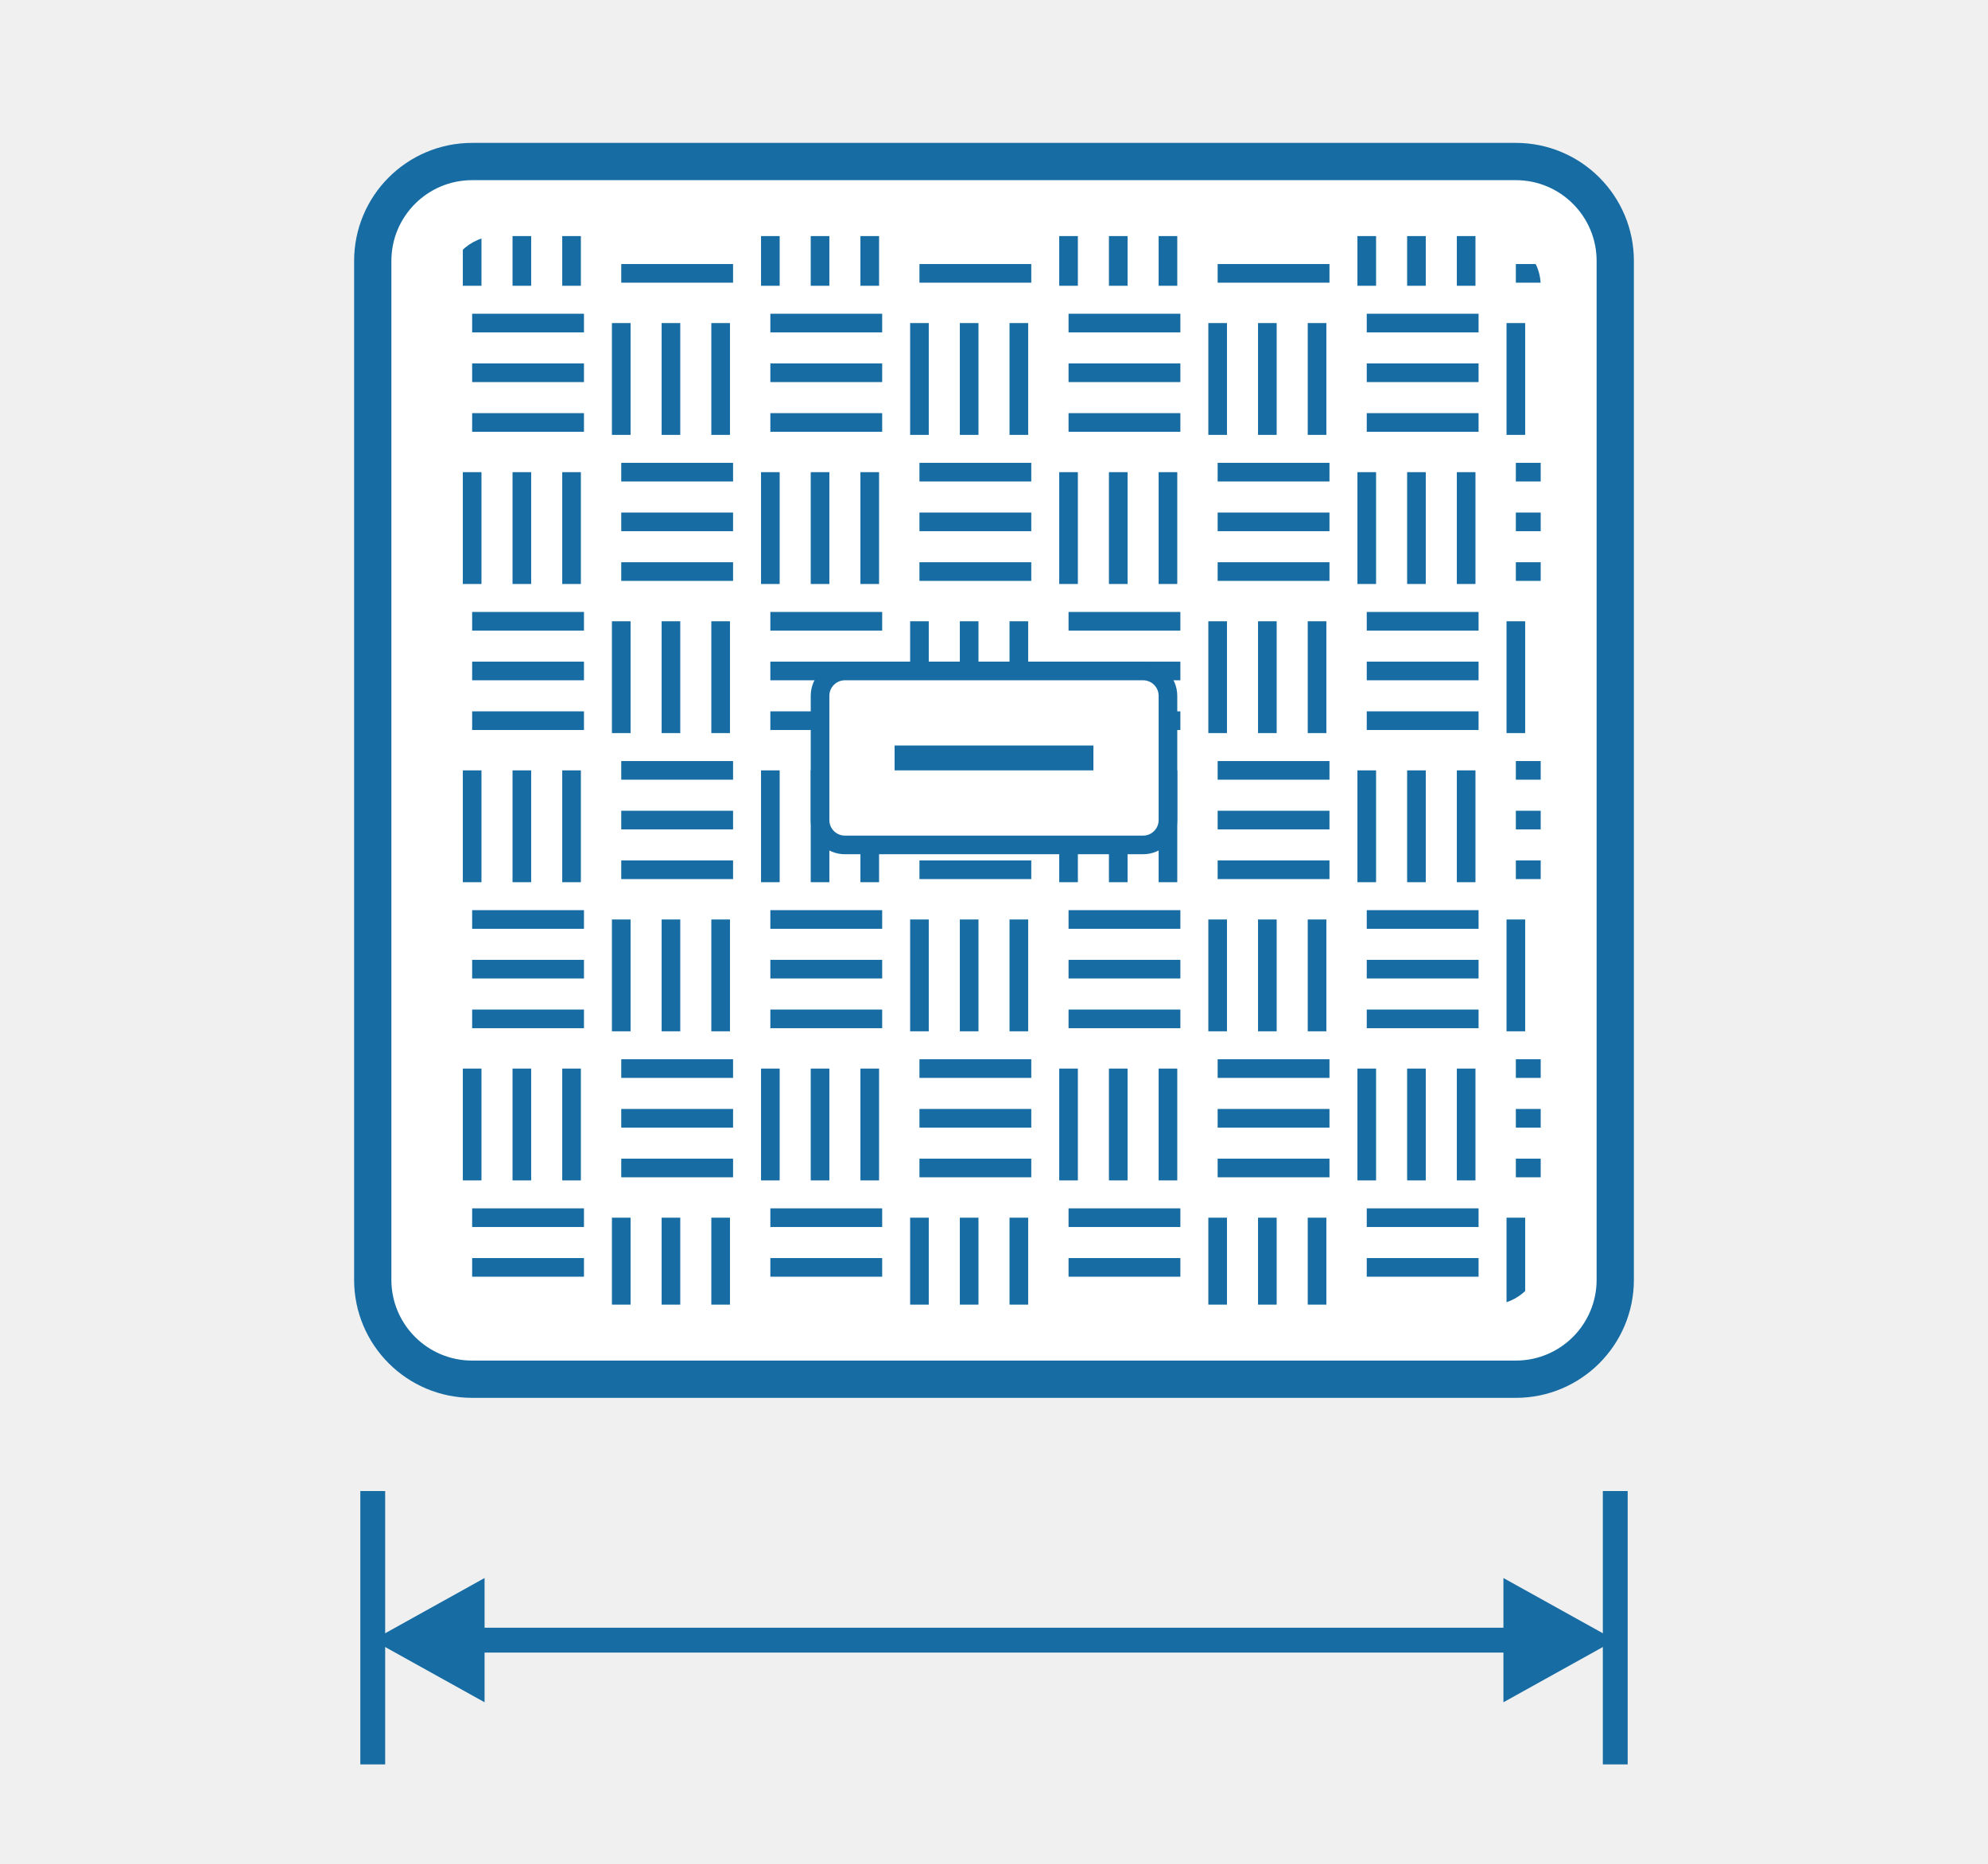
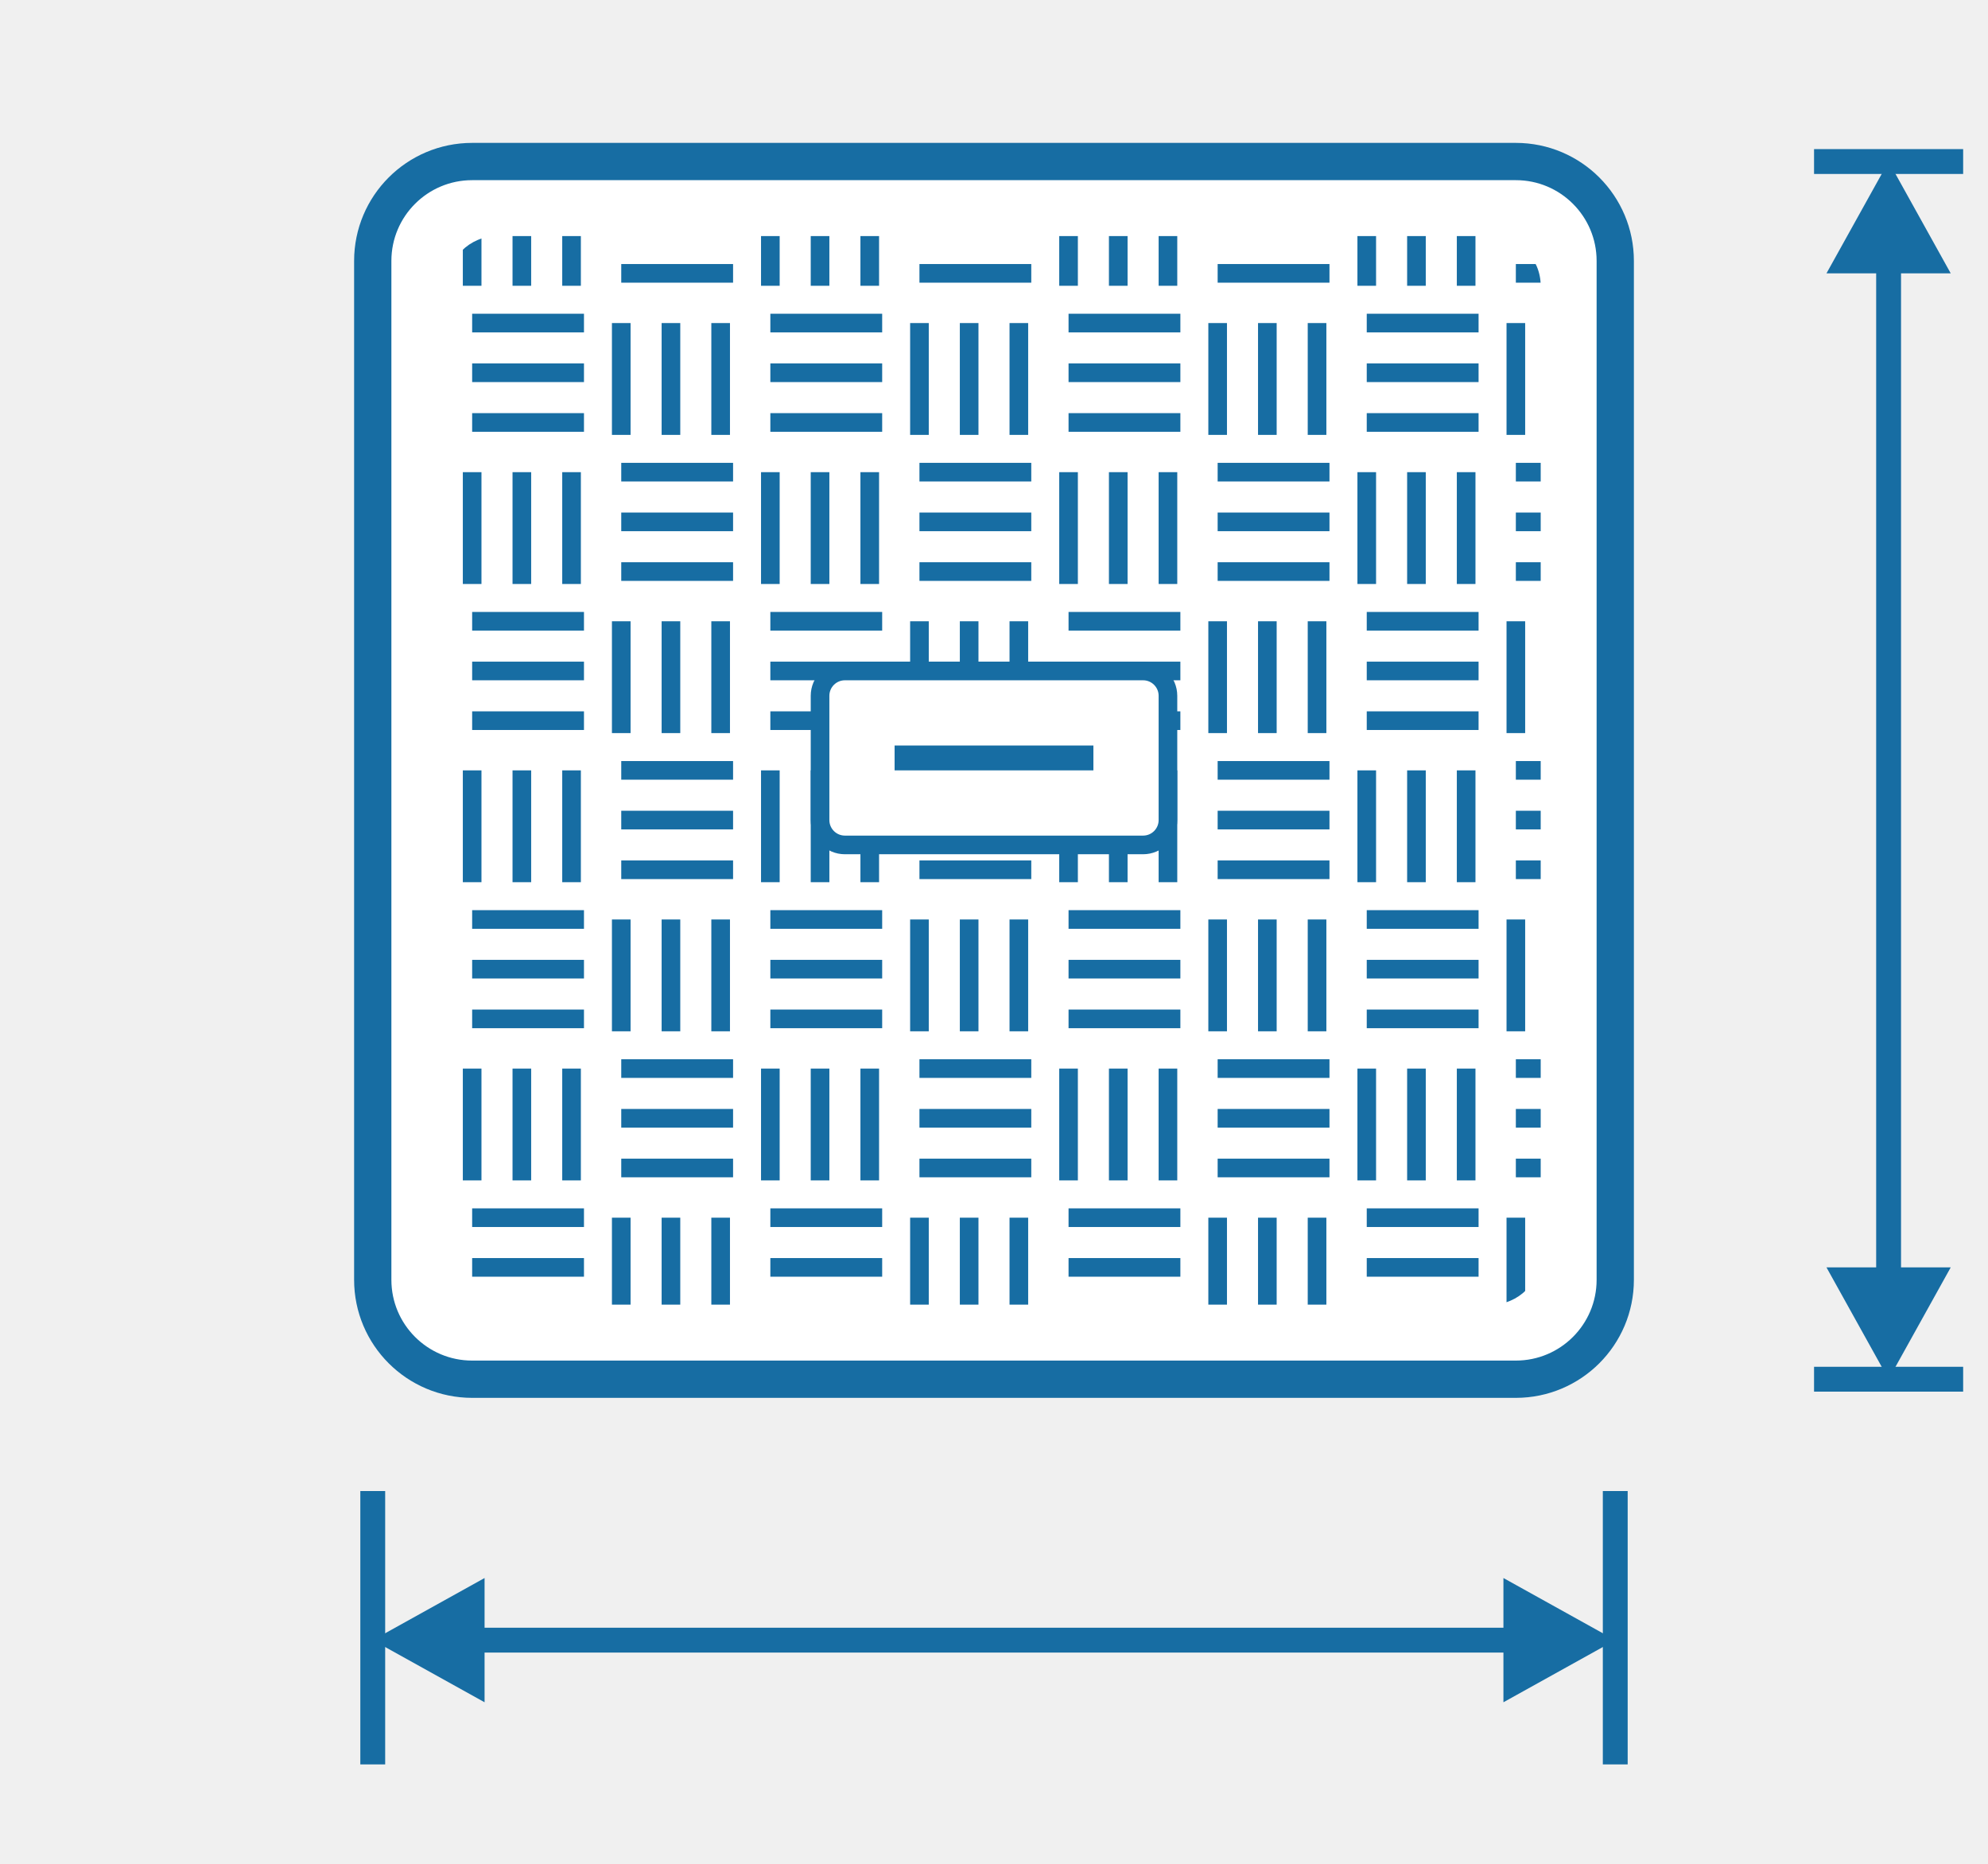
<svg xmlns="http://www.w3.org/2000/svg" viewBox="0 0 160 150">
  <defs>
    <pattern id="weave" width="24" height="24" patternUnits="userSpaceOnUse">
      <path d="M2 2v9m4-9v9m4-9v9M14 2h9m-9 4h9m-9 4h9M2 14h9m-9 4h9m-9 4h9M14 14v9m4-9v9m4-9v9" fill="none" stroke="#176da3" stroke-width="1.5" />
    </pattern>
    <clipPath id="cover">
      <rect x="36" y="19" width="88" height="86" rx="4" />
    </clipPath>
  </defs>
  <g fill="white" stroke="#176da3" stroke-width="3">
    <rect x="30" y="13" width="100" height="98" rx="8" />
  </g>
  <g clip-path="url(#cover)">
    <rect x="15" y="10" width="130" height="105" fill="url(#weave)" />
  </g>
  <rect x="66" y="54" width="28" height="14" rx="2" fill="white" stroke="#176da3" stroke-width="1.5" />
  <path d="M72 61h16" stroke="#176da3" stroke-width="2" />
  <g fill="none" stroke="#176da3" stroke-width="2">
    <path d="M30 120v22m100 -22v22M33 132h94" />
  </g>
  <path d="M30 132l9-5v10zm100 0l-9-5v10z" fill="#176da3" />
+   <g class="height-dimension" fill="none" stroke="#176da3" stroke-width="2">
+     <path d="M146 13h12M146 111h12M152 16v92" />
+   </g>
+   <path d="M152 13l-5 9h10zM152 111l-5-9h10z" fill="#176da3" />
</svg>
